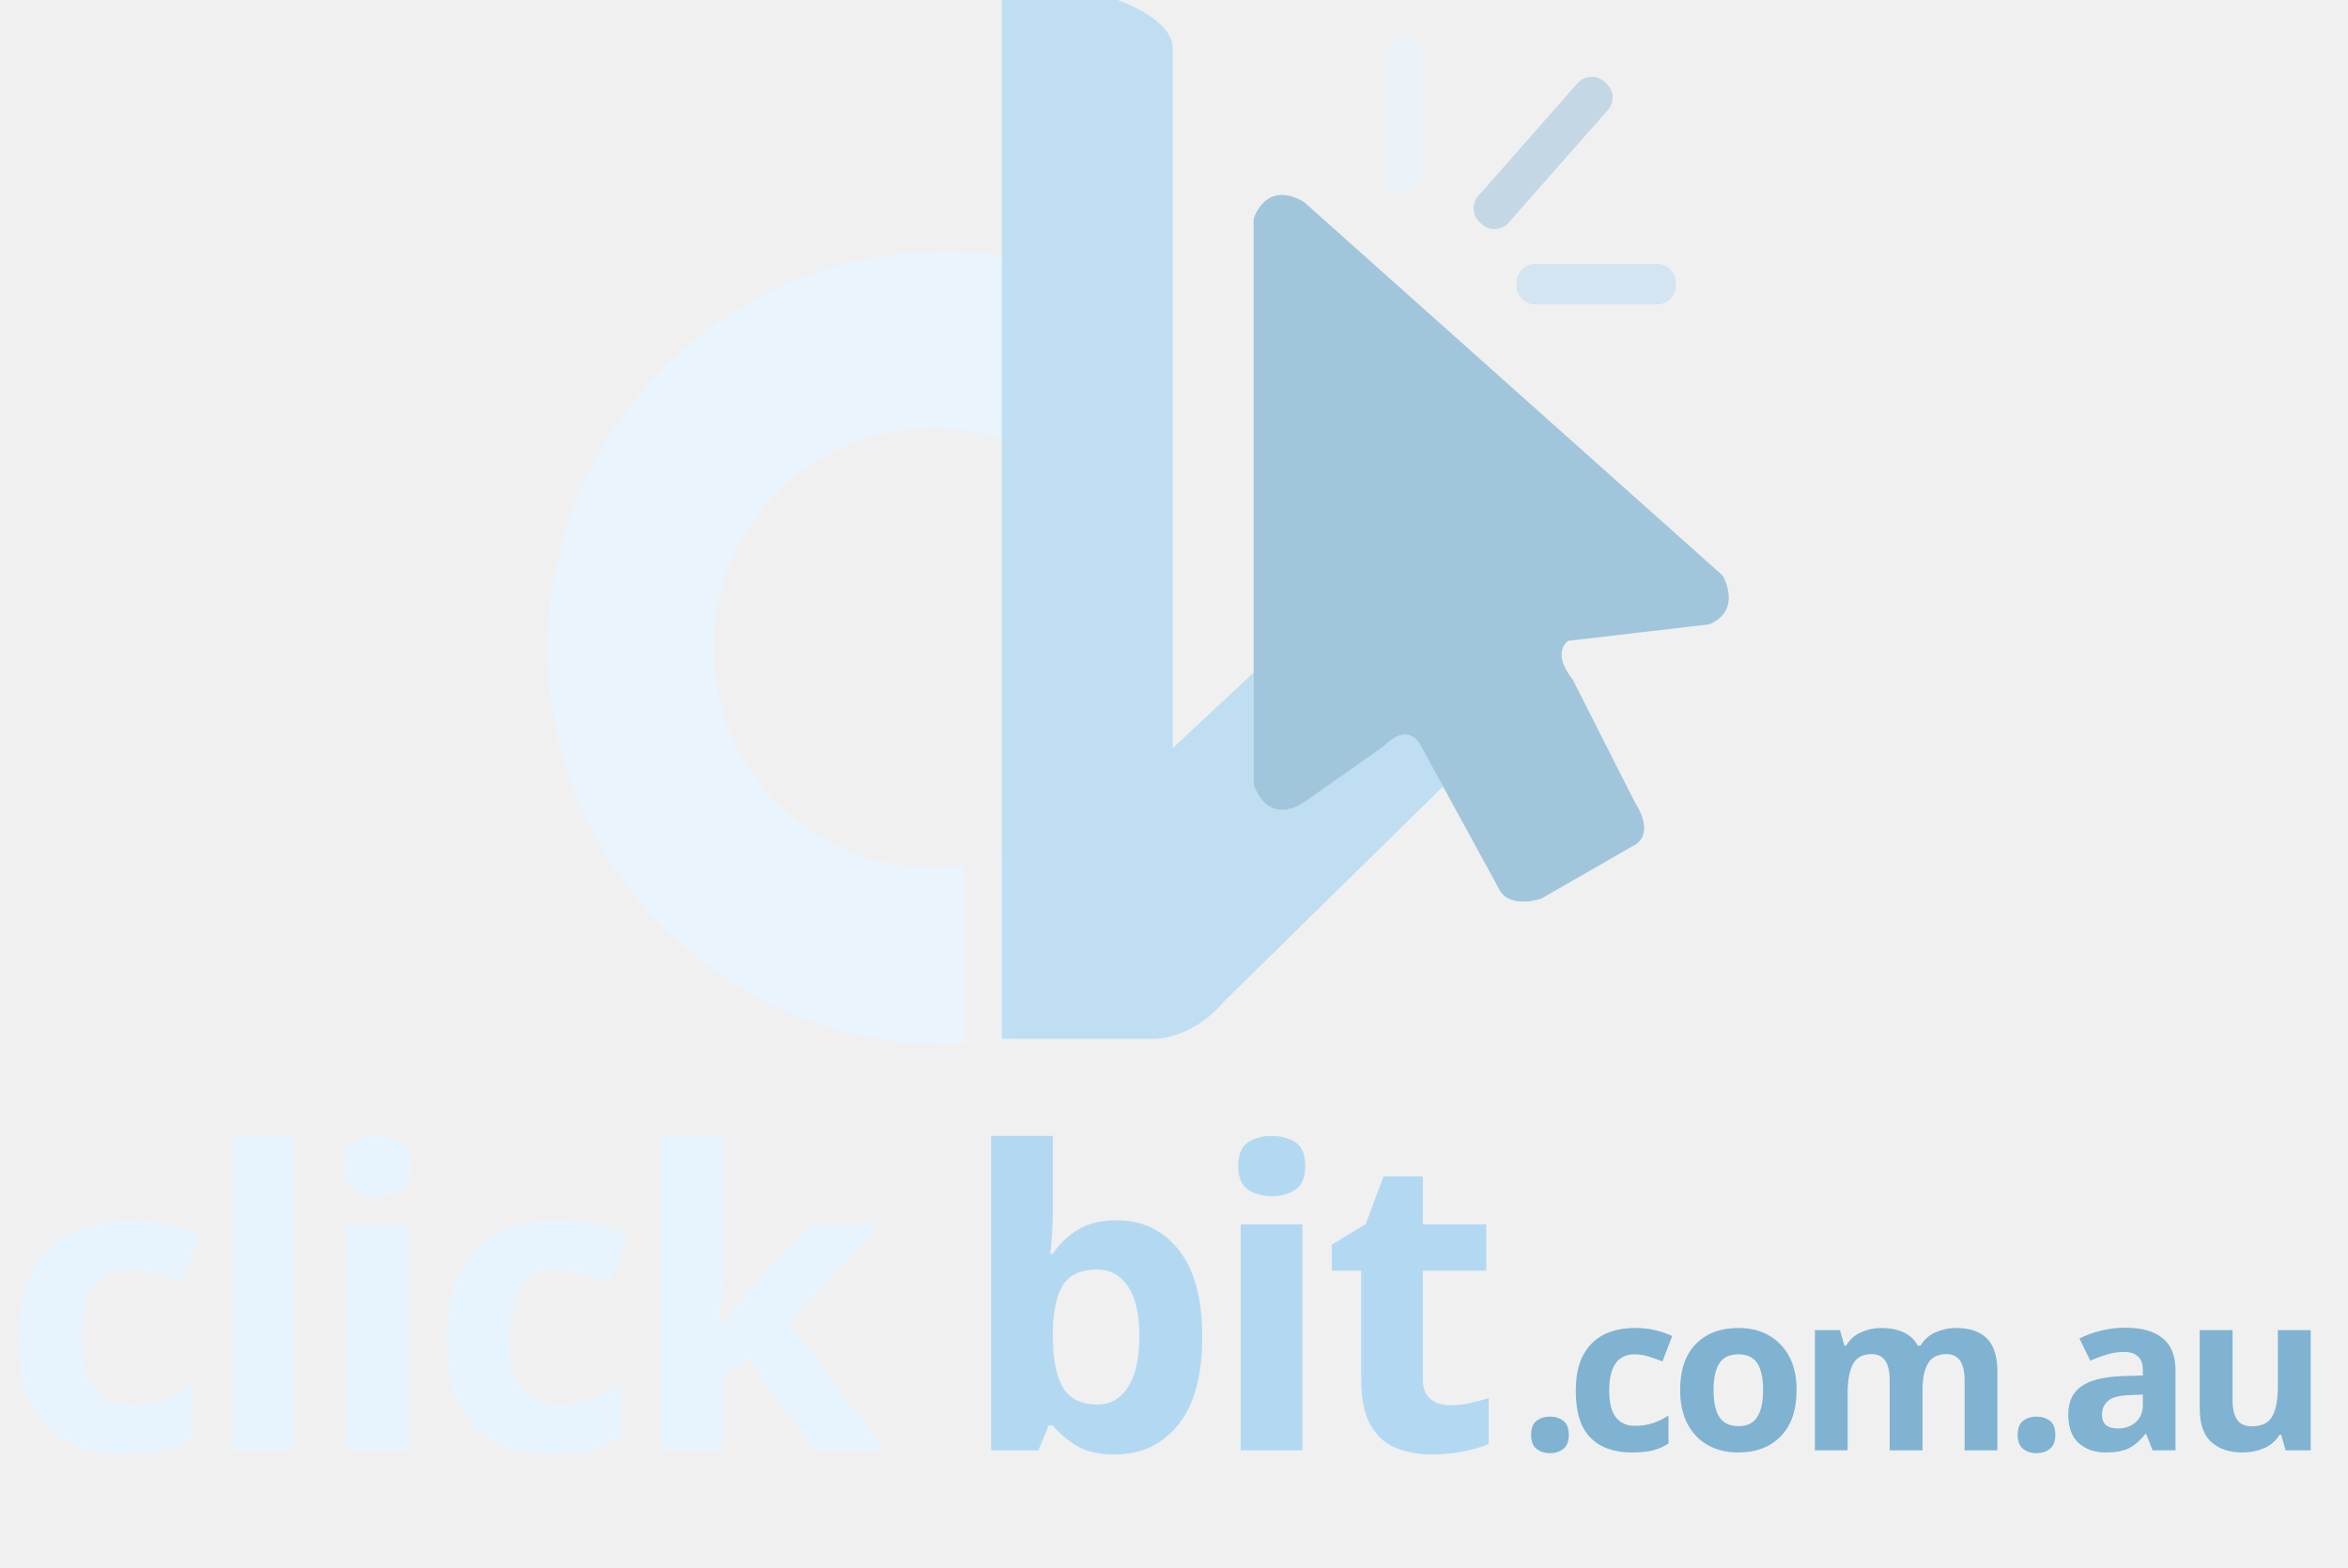
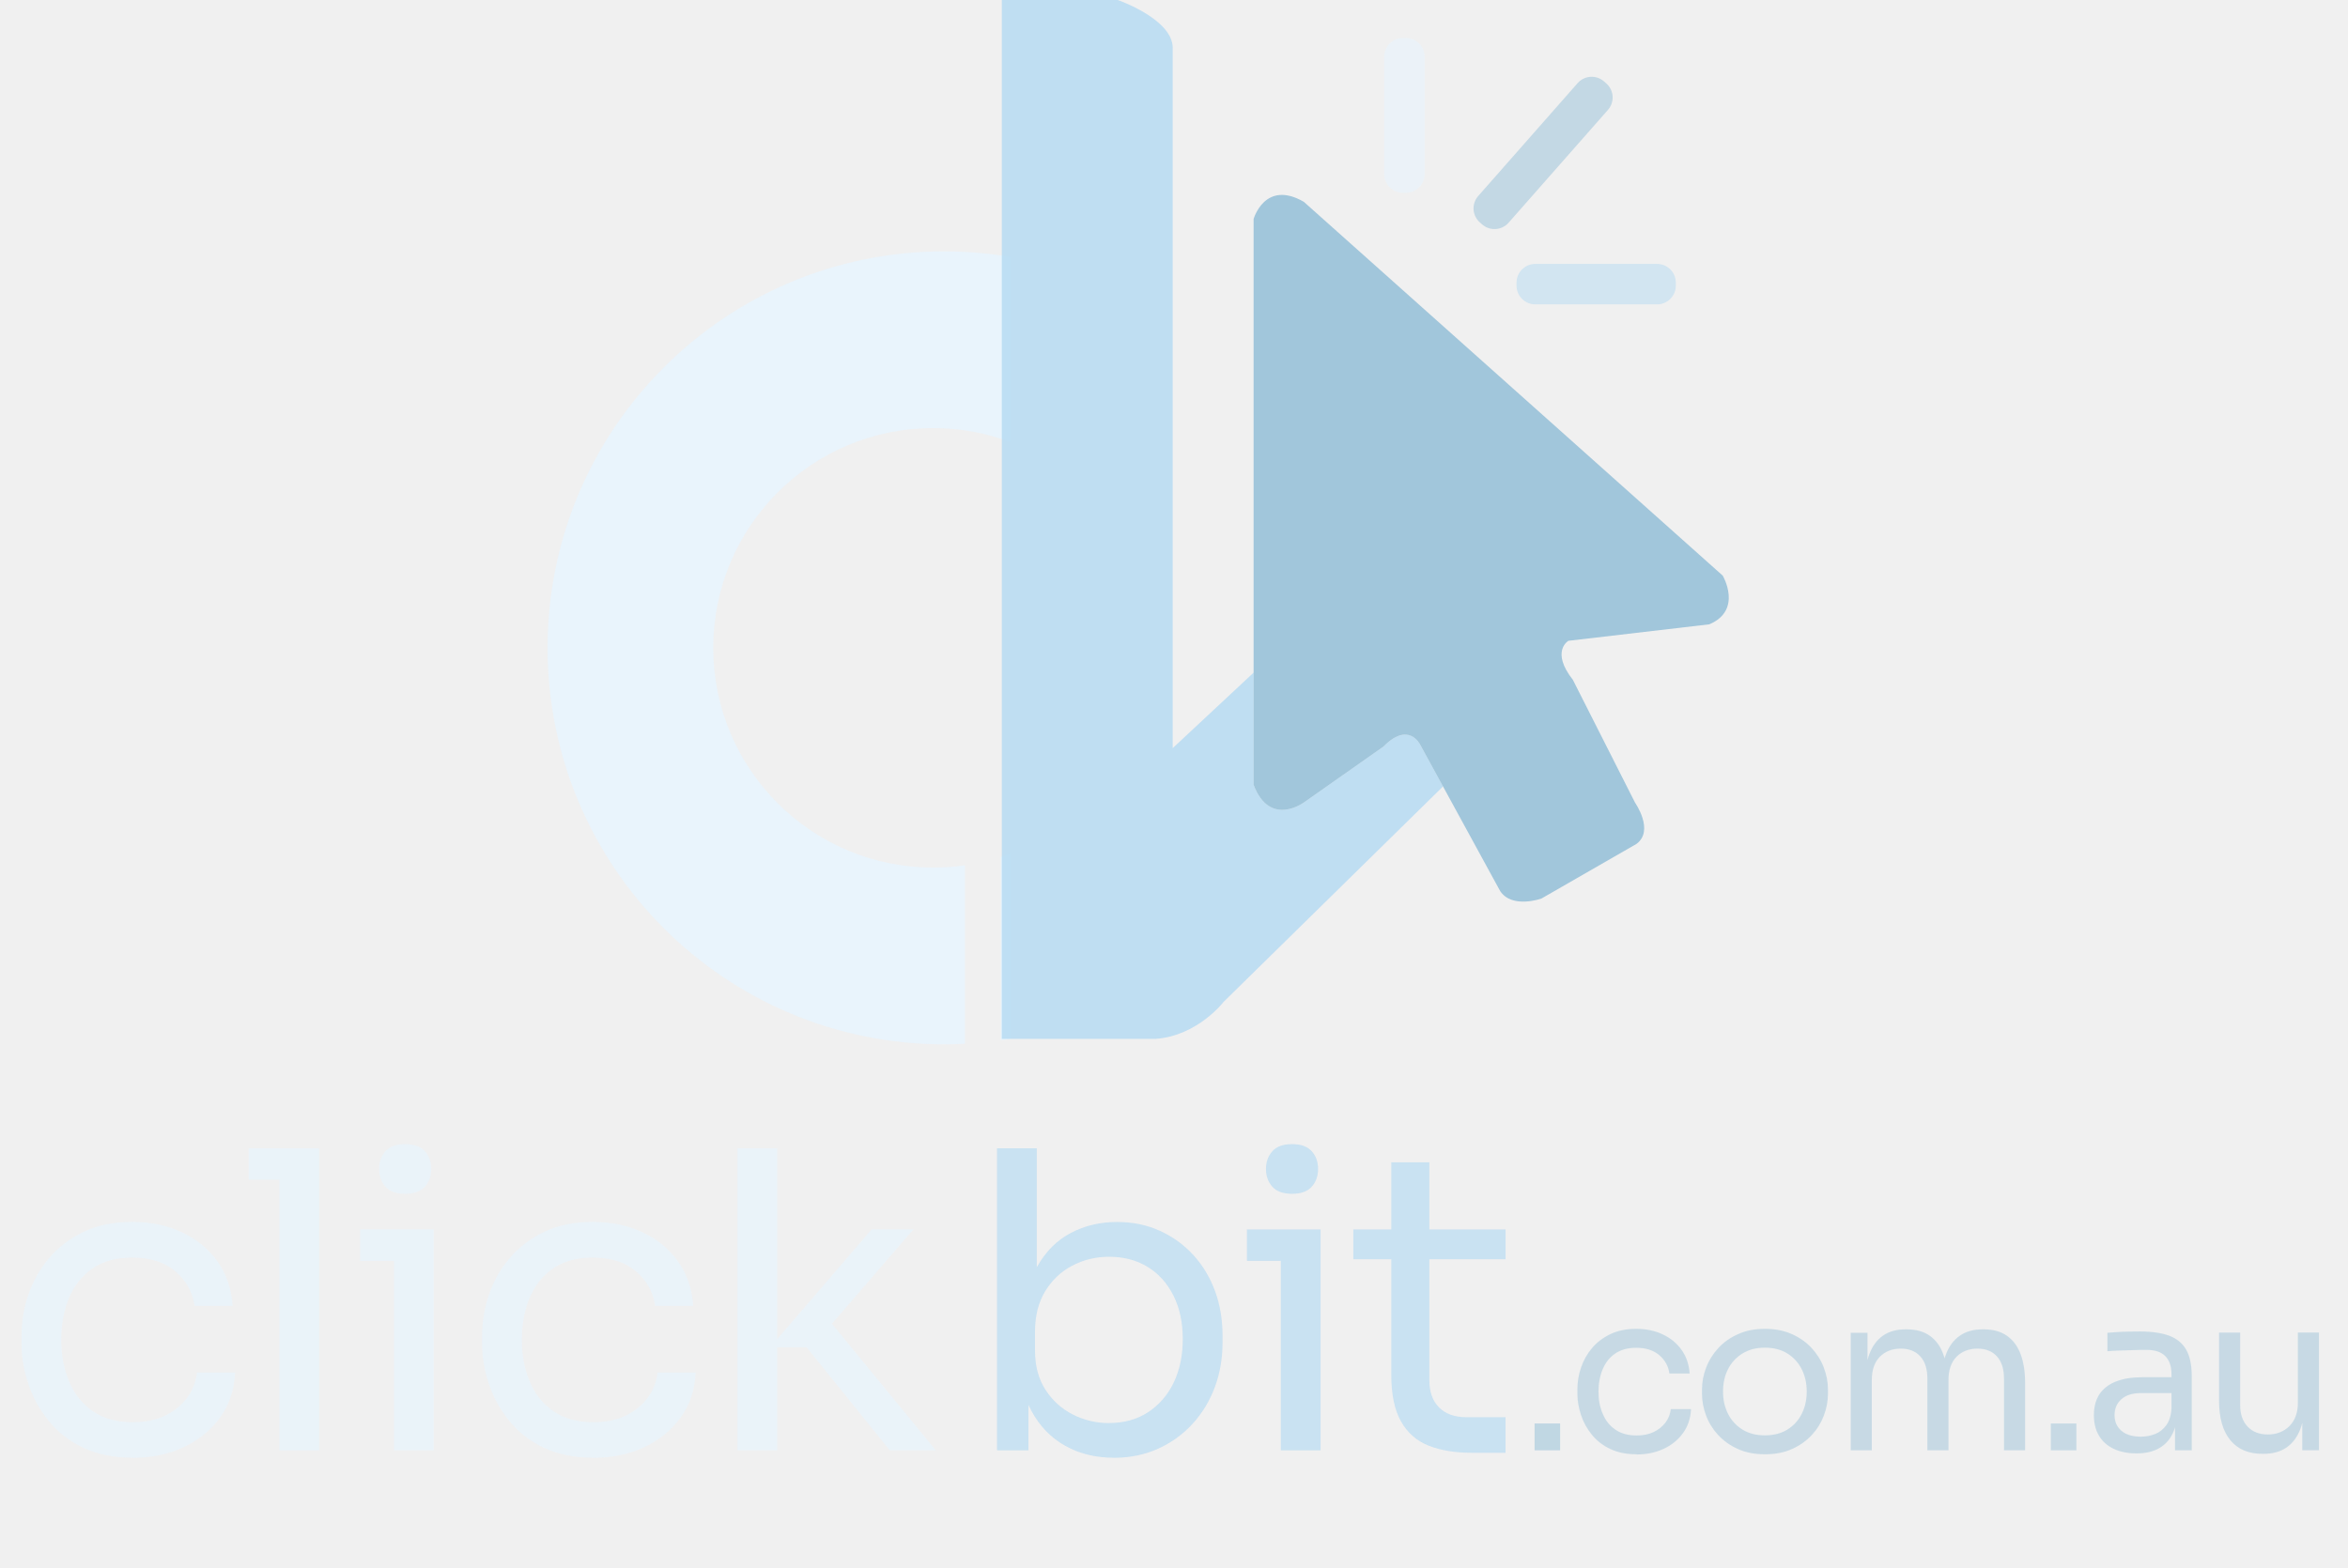
<svg xmlns="http://www.w3.org/2000/svg" id="Layer_1" data-name="Layer 1" viewBox="0 0 373.27 249.31">
  <defs>
    <style>
      .cls-1 {
-         font-size: 35px;
+         mask: url(#mask);
      }

-       .cls-1, .cls-2 {
-         font-family: Sora-SemiBold, Sora;
-         font-variation-settings: 'wght' 600;
-         font-weight: 600;
+       .cls-2, .cls-3, .cls-4, .cls-5, .cls-6, .cls-7, .cls-8, .cls-9, .cls-10, .cls-11 {
+         isolation: isolate;
      }

-       .cls-2 {
-         font-size: 65.79px;
-         letter-spacing: -.03em;
+       .cls-2, .cls-10 {
+         opacity: .7;
      }

-       .cls-6 {
-         letter-spacing: -.05em;
+       .cls-3, .cls-6 {
+         opacity: .6;
      }

-       .cls-7 {
-         letter-spacing: -.04em;
+       .cls-4, .cls-8 {
+         opacity: .8;
+       }
+ 
+       .cls-5, .cls-7 {
+         opacity: .9;
+       }
+ 
+       .cls-6, .cls-7, .cls-12 {
+         fill: #e8f4fd;
+       }
+ 
+       .cls-13 {
+         mask: url(#mask-1);
+       }
+ 
+       .cls-8, .cls-9, .cls-14 {
+         fill: #b3d9f2;
+       }
+ 
+       .cls-9 {
+         opacity: .5;
+       }
+ 
+       .cls-15 {
+         fill: #fff;
+       }
+ 
+       .cls-10, .cls-11, .cls-16 {
+         fill: #7fb3d1;
+       }
+ 
+       .cls-11 {
+         opacity: .4;
      }
    </style>
-     <mask id="arrow-mask">
-       <rect width="373.27" height="249.31" fill="white" />
-       <path d="M199.29,124.77V34.83s1.79-6.31,7.98-2.74l66.6,59.45s3.22,5.48-2.14,7.74l-22.4,2.62s-2.86,1.67.71,6.2l9.89,19.54s3.1,4.41.24,6.55l-15.13,8.7s-4.65,1.67-6.55-1.19l-12.75-23.35s-1.83-3.69-5.8.36l-12.55,8.82s-5.48,4.17-8.1-2.74Z" fill="black" />
+     <mask id="mask" x="0" y="0" width="373.27" height="249.31" maskUnits="userSpaceOnUse">
+       <g id="arrow-mask">
+         <rect class="cls-15" width="373.27" height="249.31" />
+         <path d="M199.29,124.77V34.83s1.79-6.31,7.98-2.74l66.6,59.45s3.22,5.48-2.14,7.74l-22.4,2.62s-2.86,1.67.71,6.2l9.89,19.54s3.1,4.41.24,6.55l-15.13,8.7s-4.65,1.67-6.55-1.19l-12.75-23.35s-1.83-3.69-5.8.36l-12.55,8.82s-5.48,4.17-8.1-2.74v-.02Z" />
+       </g>
+     </mask>
+     <mask id="mask-1" x="0" y="0" width="373.27" height="249.31" maskUnits="userSpaceOnUse">
+       <g id="arrow-mask-2" data-name="arrow-mask">
+         <rect class="cls-15" width="373.27" height="249.31" />
+         <path d="M199.29,124.77V34.83s1.79-6.31,7.98-2.74l66.6,59.45s3.22,5.48-2.14,7.74l-22.4,2.62s-2.86,1.67.71,6.2l9.89,19.54s3.1,4.41.24,6.55l-15.13,8.7s-4.65,1.67-6.55-1.19l-12.75-23.35s-1.83-3.69-5.8.36l-12.55,8.82s-5.48,4.17-8.1-2.74v-.02Z" />
+       </g>
    </mask>
  </defs>
-   <path d="M159.11,136.27v29.17c.52-.07,1.03-.15,1.54-.24v-29.48c-.51.2-1.02.38-1.54.55ZM158.94,40.59c-2.89-.41-5.84-.62-8.84-.62-34.82,0-63.05,28.23-63.05,63.05s28.23,63.05,63.05,63.05c1.11,0,2.2-.03,3.29-.09v-28.38c-1.65.24-3.34.36-5.06.36-19.3,0-34.94-15.65-34.94-34.94s15.64-34.94,34.94-34.94c3.7,0,7.27.57,10.61,1.64.58.18,1.15.38,1.72.6v-29.47c-.57-.1-1.14-.19-1.72-.27Z" fill="#e8f4fd" opacity="0.9" mask="url(#arrow-mask)" />
-   <path d="M229.78,124.69l-35.26,34.63s-4.13,5.4-10.8,5.88h-24.46V0h18.43s8.74,3.02,8.74,7.62v111.35l26.41-24.65,4.56-4.26,12.39,34.63Z" fill="#b3d9f2" opacity="0.8" mask="url(#arrow-mask)" />
-   <path d="M199.29,124.77V34.83s1.79-6.31,7.98-2.74l66.6,59.45s3.22,5.48-2.14,7.74l-22.4,2.62s-2.86,1.67.71,6.2l9.89,19.54s3.1,4.41.24,6.55l-15.13,8.7s-4.65,1.67-6.55-1.19l-12.75-23.35s-1.83-3.69-5.8.36l-12.55,8.82s-5.48,4.17-8.1-2.74Z" fill="#7fb3d1" opacity="0.7" />
+   <g class="cls-1">
+     <path class="cls-7" d="M159.11,136.27v29.17c.52-.07,1.03-.15,1.54-.24v-29.48c-.51.2-1.02.38-1.54.55ZM158.94,40.59c-2.89-.41-5.84-.62-8.84-.62-34.82,0-63.05,28.23-63.05,63.05s28.23,63.05,63.05,63.05c1.11,0,2.2-.03,3.29-.09v-28.38c-1.65.24-3.34.36-5.06.36-19.3,0-34.94-15.65-34.94-34.94s15.64-34.94,34.94-34.94c3.7,0,7.27.57,10.61,1.64.58.18,1.15.38,1.72.6v-29.47c-.57-.1-1.14-.19-1.72-.27h0Z" />
+   </g>
+   <g class="cls-13">
+     <path class="cls-8" d="M229.78,124.69l-35.26,34.63s-4.13,5.4-10.8,5.88h-24.46V0h18.43s8.74,3.02,8.74,7.62v111.35l26.41-24.65,4.56-4.26,12.39,34.63h-.01Z" />
+   </g>
+   <path class="cls-10" d="M199.29,124.77V34.83s1.79-6.31,7.98-2.74l66.6,59.45s3.22,5.48-2.14,7.74l-22.4,2.62s-2.86,1.67.71,6.2l9.89,19.54s3.1,4.41.24,6.55l-15.13,8.7s-4.65,1.67-6.55-1.19l-12.75-23.35s-1.83-3.69-5.8.36l-12.55,8.82s-5.48,4.17-8.1-2.74v-.02Z" />
  <g>
-     <rect x="220.05" y="6.04" width="6.43" height="24.62" rx="2.98" ry="2.98" fill="#e8f4fd" opacity="0.6" />
-     <rect x="250.53" y="32.53" width="6.43" height="25.32" rx="2.98" ry="2.98" transform="translate(298.94 -208.56) rotate(90)" fill="#b3d9f2" opacity="0.5" />
-     <rect x="242.11" y="9.38" width="6.43" height="29.87" rx="2.98" ry="2.98" transform="translate(77.25 -156.04) rotate(41.36)" fill="#7fb3d1" opacity="0.4" />
+     <rect class="cls-6" x="220.05" y="6.04" width="6.43" height="24.62" rx="2.98" ry="2.98" />
+     <rect class="cls-9" x="241.09" y="41.97" width="25.32" height="6.43" rx="2.98" ry="2.98" />
+     <rect class="cls-11" x="230.38" y="21.1" width="29.87" height="6.43" rx="2.98" ry="2.98" transform="translate(64.96 192.38) rotate(-48.64)" />
  </g>
-   <text class="cls-2" transform="translate(0 230.63)">
-     <tspan x="0" y="0" fill="#e8f4fd" opacity="0.9">click</tspan>
-     <tspan x="152.44" y="0" fill="#b3d9f2" opacity="0.8">bit</tspan>
-   </text>
-   <text class="cls-1" transform="translate(241.41 230.63)">
-     <tspan class="cls-6" x="0" y="0" fill="#7fb3d1" opacity="0.7">.</tspan>
-     <tspan class="cls-7" x="7.52" y="0" fill="#7fb3d1" opacity="0.6">com.au</tspan>
-   </text>
+   <g class="cls-4">
+     <g class="cls-5">
+       <path class="cls-12" d="M21.12,231.81c-3.03,0-5.65-.53-7.86-1.58-2.22-1.05-4.05-2.47-5.49-4.24-1.45-1.78-2.53-3.74-3.26-5.89-.72-2.15-1.09-4.3-1.09-6.45v-1.18c0-2.24.36-4.43,1.09-6.58.72-2.15,1.82-4.09,3.29-5.82,1.47-1.73,3.3-3.12,5.49-4.18,2.19-1.05,4.76-1.58,7.7-1.58s5.58.55,7.93,1.65c2.35,1.1,4.23,2.64,5.66,4.64,1.42,2,2.23,4.35,2.4,7.07h-6.05c-.31-2.19-1.32-4.02-3.03-5.49-1.71-1.47-4.01-2.2-6.91-2.2-2.5,0-4.58.57-6.25,1.71-1.67,1.14-2.92,2.7-3.75,4.67-.83,1.97-1.25,4.21-1.25,6.71s.42,4.62,1.25,6.61c.83,2,2.09,3.58,3.78,4.74,1.69,1.16,3.8,1.74,6.35,1.74,1.97,0,3.68-.35,5.13-1.05,1.45-.7,2.61-1.64,3.49-2.83.88-1.18,1.4-2.52,1.58-4.01h6.05c-.13,2.76-.93,5.15-2.4,7.17-1.47,2.02-3.4,3.58-5.79,4.7-2.39,1.12-5.08,1.68-8.06,1.68Z" />
+       <path class="cls-12" d="M39.54,187.6v-5h11.18v5h-11.18ZM44.41,230.63v-48.03h6.32v48.03h-6.32Z" />
+       <path class="cls-12" d="M57.24,200.5v-5h11.71v5h-11.71ZM64.41,189.84c-1.4,0-2.45-.37-3.12-1.12-.68-.75-1.02-1.69-1.02-2.83s.34-2.08,1.02-2.83c.68-.75,1.72-1.12,3.12-1.12s2.44.37,3.12,1.12c.68.75,1.02,1.69,1.02,2.83s-.34,2.08-1.02,2.83c-.68.75-1.72,1.12-3.12,1.12ZM62.63,230.63v-35.13h6.32v35.13h-6.32Z" />
+       <path class="cls-12" d="M94.34,231.81c-3.03,0-5.65-.53-7.86-1.58-2.22-1.05-4.05-2.47-5.49-4.24-1.45-1.78-2.53-3.74-3.26-5.89-.72-2.15-1.09-4.3-1.09-6.45v-1.18c0-2.24.36-4.43,1.09-6.58.72-2.15,1.82-4.09,3.29-5.82,1.47-1.73,3.3-3.12,5.49-4.18,2.19-1.05,4.76-1.58,7.7-1.58s5.58.55,7.93,1.65c2.35,1.1,4.23,2.64,5.66,4.64,1.42,2,2.23,4.35,2.4,7.07h-6.05c-.31-2.19-1.32-4.02-3.03-5.49-1.71-1.47-4.01-2.2-6.91-2.2-2.5,0-4.58.57-6.25,1.71-1.67,1.14-2.92,2.7-3.75,4.67-.83,1.97-1.25,4.21-1.25,6.71s.42,4.62,1.25,6.61c.83,2,2.09,3.58,3.78,4.74,1.69,1.16,3.8,1.74,6.35,1.74,1.97,0,3.68-.35,5.13-1.05,1.45-.7,2.61-1.64,3.49-2.83.88-1.18,1.4-2.52,1.58-4.01h6.05c-.13,2.76-.93,5.15-2.4,7.17-1.47,2.02-3.4,3.58-5.79,4.7-2.39,1.12-5.08,1.68-8.06,1.68Z" />
+       <path class="cls-12" d="M117.24,230.63v-48.03h6.32v48.03h-6.32ZM141.45,230.63l-13.22-16.38h-5.79l16.12-18.75h6.65l-14.61,16.91.46-3.36,17.7,21.58h-7.3Z" />
+     </g>
+     <g class="cls-4">
+       <path class="cls-14" d="M177.05,231.81c-2.89,0-5.47-.64-7.73-1.91-2.26-1.27-4.05-3.12-5.36-5.56-1.32-2.43-2.04-5.36-2.17-8.78h1.71v15.07h-5v-48.03h6.32v23.36l-2.24,4.8c.17-3.82.94-6.93,2.3-9.34,1.36-2.41,3.15-4.2,5.36-5.36,2.21-1.16,4.66-1.74,7.34-1.74,2.5,0,4.78.47,6.84,1.42,2.06.94,3.84,2.24,5.33,3.88,1.49,1.64,2.63,3.55,3.42,5.72.79,2.17,1.18,4.51,1.18,7.01v1.18c0,2.5-.41,4.85-1.22,7.04s-1.98,4.13-3.52,5.82-3.37,3.02-5.49,3.98c-2.13.96-4.48,1.45-7.07,1.45ZM176.32,226.29c2.37,0,4.43-.57,6.18-1.71,1.75-1.14,3.11-2.71,4.08-4.7.96-2,1.45-4.31,1.45-6.94s-.49-4.93-1.48-6.91-2.36-3.5-4.11-4.57c-1.75-1.07-3.79-1.61-6.12-1.61-2.11,0-4.06.47-5.86,1.42-1.8.94-3.23,2.3-4.31,4.08-1.08,1.78-1.61,3.91-1.61,6.41v3.03c0,2.41.55,4.47,1.64,6.18,1.1,1.71,2.54,3.03,4.34,3.95,1.8.92,3.73,1.38,5.79,1.38Z" />
+       <path class="cls-14" d="M198.23,200.5v-5h11.71v5h-11.71ZM205.4,189.84c-1.4,0-2.45-.37-3.12-1.12-.68-.75-1.02-1.69-1.02-2.83s.34-2.08,1.02-2.83c.68-.75,1.72-1.12,3.12-1.12s2.44.37,3.12,1.12c.68.75,1.02,1.69,1.02,2.83s-.34,2.08-1.02,2.83c-.68.75-1.72,1.12-3.12,1.12ZM203.62,230.63v-35.13h6.32v35.13h-6.32Z" />
+       <path class="cls-14" d="M215.14,200.24v-4.74h24.21v4.74h-24.21ZM233.95,231.02c-2.63,0-4.9-.37-6.81-1.12-1.91-.75-3.38-2.03-4.41-3.85-1.03-1.82-1.55-4.29-1.55-7.4v-33.82h6.05v34.61c0,1.89.51,3.35,1.55,4.38,1.03,1.03,2.49,1.55,4.38,1.55h6.18v5.66h-5.4Z" />
+     </g>
+   </g>
+   <g class="cls-3">
+     <g class="cls-2">
+       <path class="cls-16" d="M243.96,230.63v-4.27h4.06v4.27h-4.06Z" />
+     </g>
+     <g class="cls-3">
+       <path class="cls-16" d="M260.17,231.26c-1.61,0-3-.28-4.18-.84-1.18-.56-2.15-1.31-2.92-2.26-.77-.94-1.35-1.99-1.73-3.13-.38-1.14-.58-2.29-.58-3.43v-.63c0-1.19.19-2.36.58-3.5.39-1.14.97-2.18,1.75-3.1.78-.92,1.76-1.66,2.92-2.22,1.17-.56,2.53-.84,4.09-.84s2.97.29,4.22.88c1.25.58,2.25,1.41,3.01,2.47.76,1.06,1.18,2.32,1.28,3.76h-3.22c-.16-1.17-.7-2.14-1.61-2.92-.91-.78-2.13-1.17-3.67-1.17-1.33,0-2.44.3-3.33.91-.89.61-1.55,1.44-1.99,2.49-.44,1.05-.67,2.24-.67,3.57s.22,2.46.67,3.52c.44,1.06,1.11,1.9,2.01,2.52s2.02.93,3.38.93c1.05,0,1.96-.19,2.73-.56.77-.37,1.39-.88,1.86-1.5s.75-1.34.84-2.13h3.22c-.07,1.47-.5,2.74-1.28,3.82-.78,1.07-1.81,1.91-3.08,2.5s-2.7.89-4.29.89Z" />
+       <path class="cls-16" d="M280.57,231.26c-1.63,0-3.07-.28-4.3-.84-1.24-.56-2.28-1.3-3.13-2.22-.85-.92-1.49-1.95-1.92-3.1-.43-1.14-.65-2.31-.65-3.5v-.63c0-1.19.22-2.36.67-3.52.44-1.15,1.1-2.19,1.96-3.12.86-.92,1.91-1.66,3.15-2.2,1.24-.55,2.65-.82,4.23-.82s3,.27,4.24.82c1.24.55,2.29,1.28,3.15,2.2.86.92,1.52,1.96,1.96,3.12.44,1.16.67,2.33.67,3.52v.63c0,1.19-.22,2.36-.65,3.5-.43,1.14-1.07,2.18-1.92,3.1-.85.92-1.9,1.66-3.13,2.22-1.24.56-2.67.84-4.3.84ZM280.57,228.25c1.4,0,2.6-.31,3.59-.93.99-.62,1.75-1.45,2.27-2.5.53-1.05.79-2.23.79-3.54s-.27-2.52-.81-3.57c-.54-1.05-1.3-1.88-2.29-2.49-.99-.61-2.18-.91-3.55-.91s-2.53.3-3.54.91c-1,.61-1.77,1.44-2.31,2.49-.54,1.05-.8,2.24-.8,3.57s.26,2.48.79,3.54c.53,1.05,1.28,1.88,2.28,2.5.99.62,2.19.93,3.59.93Z" />
+       <path class="cls-16" d="M294.22,230.63v-18.69h2.66v8.02h-.42c0-1.82.24-3.37.72-4.64.48-1.27,1.2-2.25,2.15-2.92.96-.68,2.17-1.01,3.64-1.01h.14c1.47,0,2.69.34,3.66,1.01.97.68,1.69,1.65,2.15,2.92.47,1.27.7,2.82.7,4.64h-.98c0-1.82.24-3.37.73-4.64.49-1.27,1.22-2.25,2.19-2.92.97-.68,2.19-1.01,3.66-1.01h.14c1.47,0,2.7.34,3.67,1.01.98.68,1.71,1.65,2.19,2.92.48,1.27.72,2.82.72,4.64v10.67h-3.36v-11.41c0-1.52-.37-2.69-1.12-3.52-.75-.83-1.79-1.24-3.11-1.24s-2.49.44-3.33,1.31-1.26,2.09-1.26,3.66v11.2h-3.36v-11.41c0-1.52-.37-2.69-1.12-3.52-.75-.83-1.79-1.24-3.12-1.24s-2.48.44-3.33,1.31c-.84.88-1.26,2.09-1.26,3.66v11.2h-3.36Z" />
+       <path class="cls-16" d="M326.03,230.63v-4.27h4.06v4.27h-4.06Z" />
+       <path class="cls-16" d="M339.65,231.12c-1.4,0-2.61-.24-3.62-.72s-1.8-1.17-2.34-2.08c-.55-.91-.82-2.01-.82-3.29s.3-2.44.89-3.33c.6-.89,1.46-1.56,2.61-2.01s2.52-.68,4.13-.68h5.07v2.52h-5.21c-1.35,0-2.39.33-3.12.98-.72.65-1.08,1.49-1.08,2.52s.36,1.85,1.08,2.48c.72.63,1.76.95,3.12.95.79,0,1.55-.15,2.28-.44.72-.29,1.32-.78,1.8-1.47.48-.69.74-1.64.79-2.85l.91,1.33c-.12,1.33-.44,2.44-.96,3.34-.52.9-1.25,1.58-2.17,2.05s-2.04.7-3.34.7ZM345.77,230.63v-5.6h-.56v-6.48c0-1.28-.33-2.25-1-2.91-.66-.65-1.64-.98-2.92-.98-.72,0-1.47.01-2.24.04-.77.02-1.5.05-2.21.07-.7.02-1.31.06-1.82.11v-2.94c.51-.05,1.06-.09,1.63-.12.57-.04,1.16-.06,1.77-.07.61-.01,1.19-.02,1.75-.02,1.91,0,3.48.23,4.69.68,1.21.46,2.11,1.2,2.69,2.22.58,1.03.88,2.42.88,4.17v11.83h-2.66Z" />
+       <path class="cls-16" d="M359.67,231.19c-2.22,0-3.92-.72-5.11-2.17-1.19-1.45-1.79-3.53-1.79-6.26v-10.85h3.36v11.51c0,1.47.4,2.62,1.19,3.45.79.83,1.87,1.24,3.22,1.24s2.54-.45,3.43-1.35c.89-.9,1.33-2.13,1.33-3.69v-11.17h3.36v18.72h-2.66v-8.01h.42c0,1.84-.25,3.4-.74,4.67-.49,1.27-1.22,2.24-2.19,2.91-.97.67-2.2,1-3.69,1h-.14Z" />
+     </g>
+   </g>
</svg>
